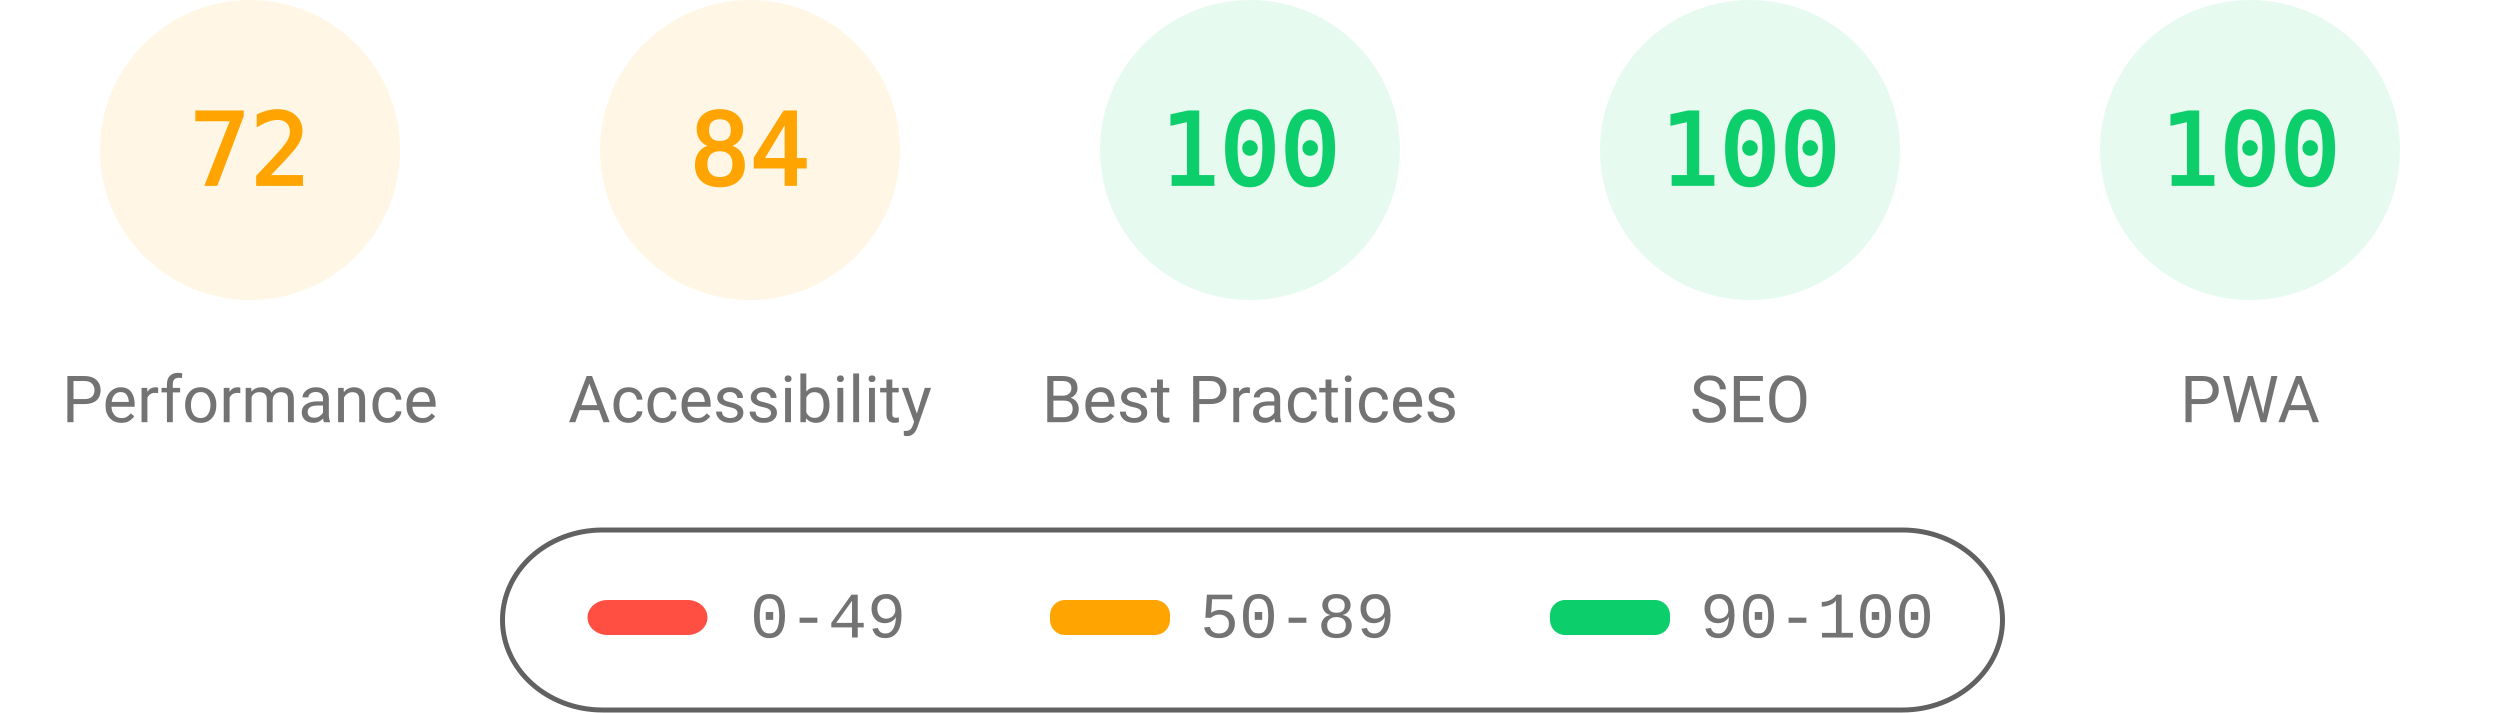
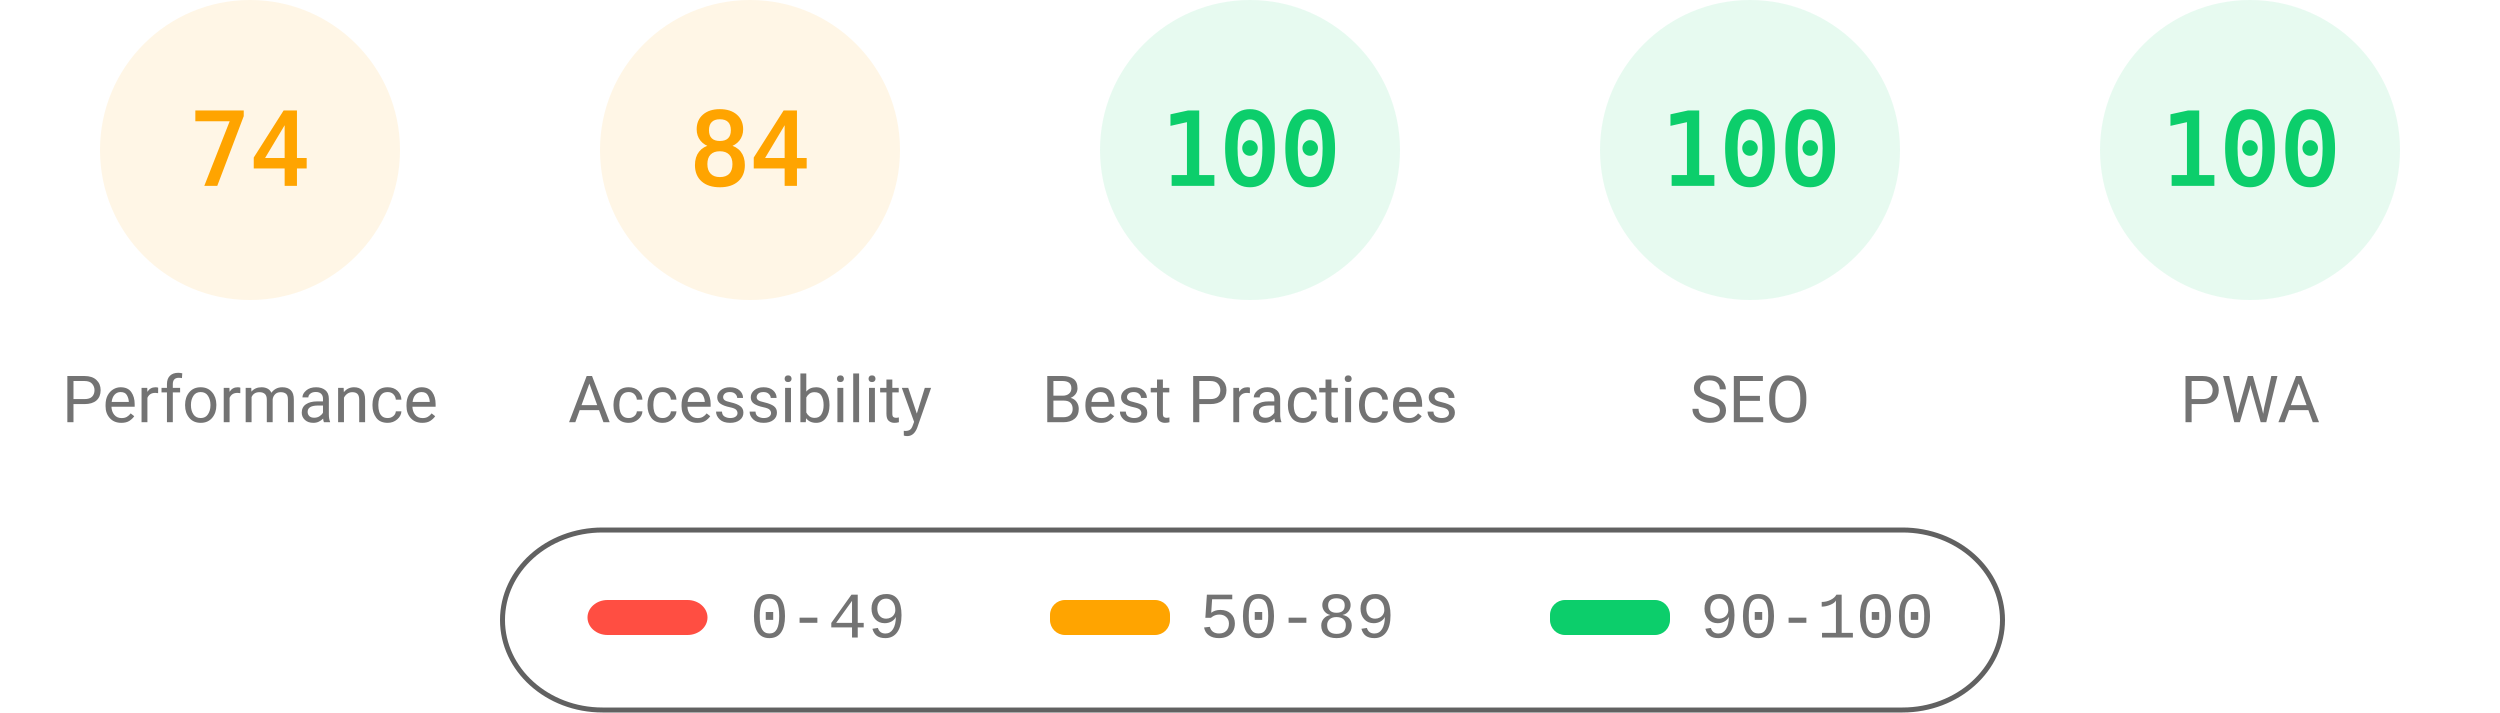
<svg xmlns="http://www.w3.org/2000/svg" fill="none" width="1000" height="285">
  <style>.gauge-base{opacity:.1}.gauge-arc{fill:none;animation-delay:250ms;stroke-linecap:round;transform:rotate(-90deg);transform-origin:100px 60px;animation:load-gauge 1s ease forwards}.guage-text{font-size:40px;font-family:monospace;text-align:center}.guage-red{color:#ff4e42;fill:#ff4e42;stroke:#ff4e42}.guage-orange{color:#ffa400;fill:#ffa400;stroke:#ffa400}.guage-green{color:#0cce6b;fill:#0cce6b;stroke:#0cce6b}.guage-undefined{color:#5c5c5c;fill:#5c5c5c;stroke:#5c5c5c}.guage-title{color:#737373;fill:#737373;stroke:none;font-size:26px;line-height:26px;font-family:Roboto,Halvetica,Arial,sans-serif}@keyframes load-gauge{from{stroke-dasharray:0 352.858}}</style>
  <svg class="guage-div guage-perf guage-orange" viewBox="0 0 200 200" width="200" height="200">
    <circle class="gauge-base" r="56" cx="100" cy="60" stroke-width="8" />
-     <circle class="gauge-arc guage-arc-1" r="56" cx="100" cy="60" stroke-width="8" style="stroke-dasharray:253.338,351.858" />
-     <text class="guage-text" x="100" y="60" alignment-baseline="central" dominant-baseline="central" text-anchor="middle">72</text>
+     <circle class="gauge-arc guage-arc-1" r="56" cx="100" cy="60" stroke-width="8" style="stroke-dasharray:260.375,351.858" />
+     <text class="guage-text" x="100" y="60" alignment-baseline="central" dominant-baseline="central" text-anchor="middle">74</text>
    <text class="guage-title" x="100" y="160" alignment-baseline="central" dominant-baseline="central" text-anchor="middle">Performance</text>
  </svg>
  <svg class="guage-div guage-acc guage-orange" viewBox="0 0 200 200" width="200" height="200" x="200">
    <circle class="gauge-base" r="56" cx="100" cy="60" stroke-width="8" />
    <circle class="gauge-arc guage-arc-2" r="56" cx="100" cy="60" stroke-width="8" style="stroke-dasharray:295.561,351.858" />
    <text class="guage-text" x="100" y="60" alignment-baseline="central" dominant-baseline="central" text-anchor="middle">84</text>
    <text class="guage-title" x="100" y="160" alignment-baseline="central" dominant-baseline="central" text-anchor="middle">Accessibility</text>
  </svg>
  <svg class="guage-div guage-best guage-green" viewBox="0 0 200 200" width="200" height="200" x="400">
    <circle class="gauge-base" r="56" cx="100" cy="60" stroke-width="8" />
    <circle class="gauge-arc guage-arc-3" r="56" cx="100" cy="60" stroke-width="8" style="stroke-dasharray:351.858,351.858" />
    <text class="guage-text" x="100" y="60" alignment-baseline="central" dominant-baseline="central" text-anchor="middle">100</text>
    <text class="guage-title" x="100" y="160" alignment-baseline="central" dominant-baseline="central" text-anchor="middle">Best Practices</text>
  </svg>
  <svg class="guage-div guage-seo guage-green" viewBox="0 0 200 200" width="200" height="200" x="600">
    <circle class="gauge-base" r="56" cx="100" cy="60" stroke-width="8" />
    <circle class="gauge-arc guage-arc-4" r="56" cx="100" cy="60" stroke-width="8" style="stroke-dasharray:351.858,351.858" />
    <text class="guage-text" x="100" y="60" alignment-baseline="central" dominant-baseline="central" text-anchor="middle">100</text>
    <text class="guage-title" x="100" y="160" alignment-baseline="central" dominant-baseline="central" text-anchor="middle">SEO</text>
  </svg>
  <svg class="guage-div guage-pwa guage-green" viewBox="0 0 200 200" width="200" height="200" x="800">
    <circle class="gauge-base" r="56" cx="100" cy="60" stroke-width="8" />
    <circle class="gauge-arc guage-arc-4" r="56" cx="100" cy="60" stroke-width="8" style="stroke-dasharray:351.858,351.858" />
    <text class="guage-text" x="100" y="60" alignment-baseline="central" dominant-baseline="central" text-anchor="middle">100</text>
    <text class="guage-title" x="100" y="160" alignment-baseline="central" dominant-baseline="central" text-anchor="middle">PWA</text>
  </svg>
  <svg width="604" height="76" x="200" y="210">
    <path fill="none" id="canvas_background" d="M-1-1h604v80H-1z" />
    <rect fill-opacity="0" stroke="#616161" stroke-width="2" rx="40" id="svg_2" height="72" width="600" y="2" x="1" fill="#000" />
    <rect stroke="#000" rx="8" id="svg_3" height="14" width="48" y="30" x="35" stroke-opacity="null" stroke-width="0" fill="#ff4e42" />
    <rect stroke="#000" rx="6" id="svg_4" height="14" width="48" y="30" x="220" stroke-opacity="null" stroke-width="0" fill="#ffa400" />
    <rect stroke="#000" rx="6" id="svg_5" height="14" width="48" y="30" x="420" stroke-opacity="null" stroke-width="0" fill="#0cce6b" />
    <text xml:space="preserve" text-anchor="start" font-family="'Courier New', Courier, monospace" font-size="26" id="svg_6" y="45" x="100" stroke-opacity="null" stroke-width="0" stroke="#000" fill="#737373">0-49</text>
    <text xml:space="preserve" text-anchor="start" font-family="'Courier New', Courier, monospace" font-size="26" id="svg_7" y="45" x="280" stroke-opacity="null" stroke-width="0" stroke="#000" fill="#737373">50-89</text>
    <text xml:space="preserve" text-anchor="start" font-family="'Courier New', Courier, monospace" font-size="26" id="svg_8" y="45" x="480" stroke-opacity="null" stroke-width="0" stroke="#000" fill="#737373">90-100</text>
  </svg>
</svg>
